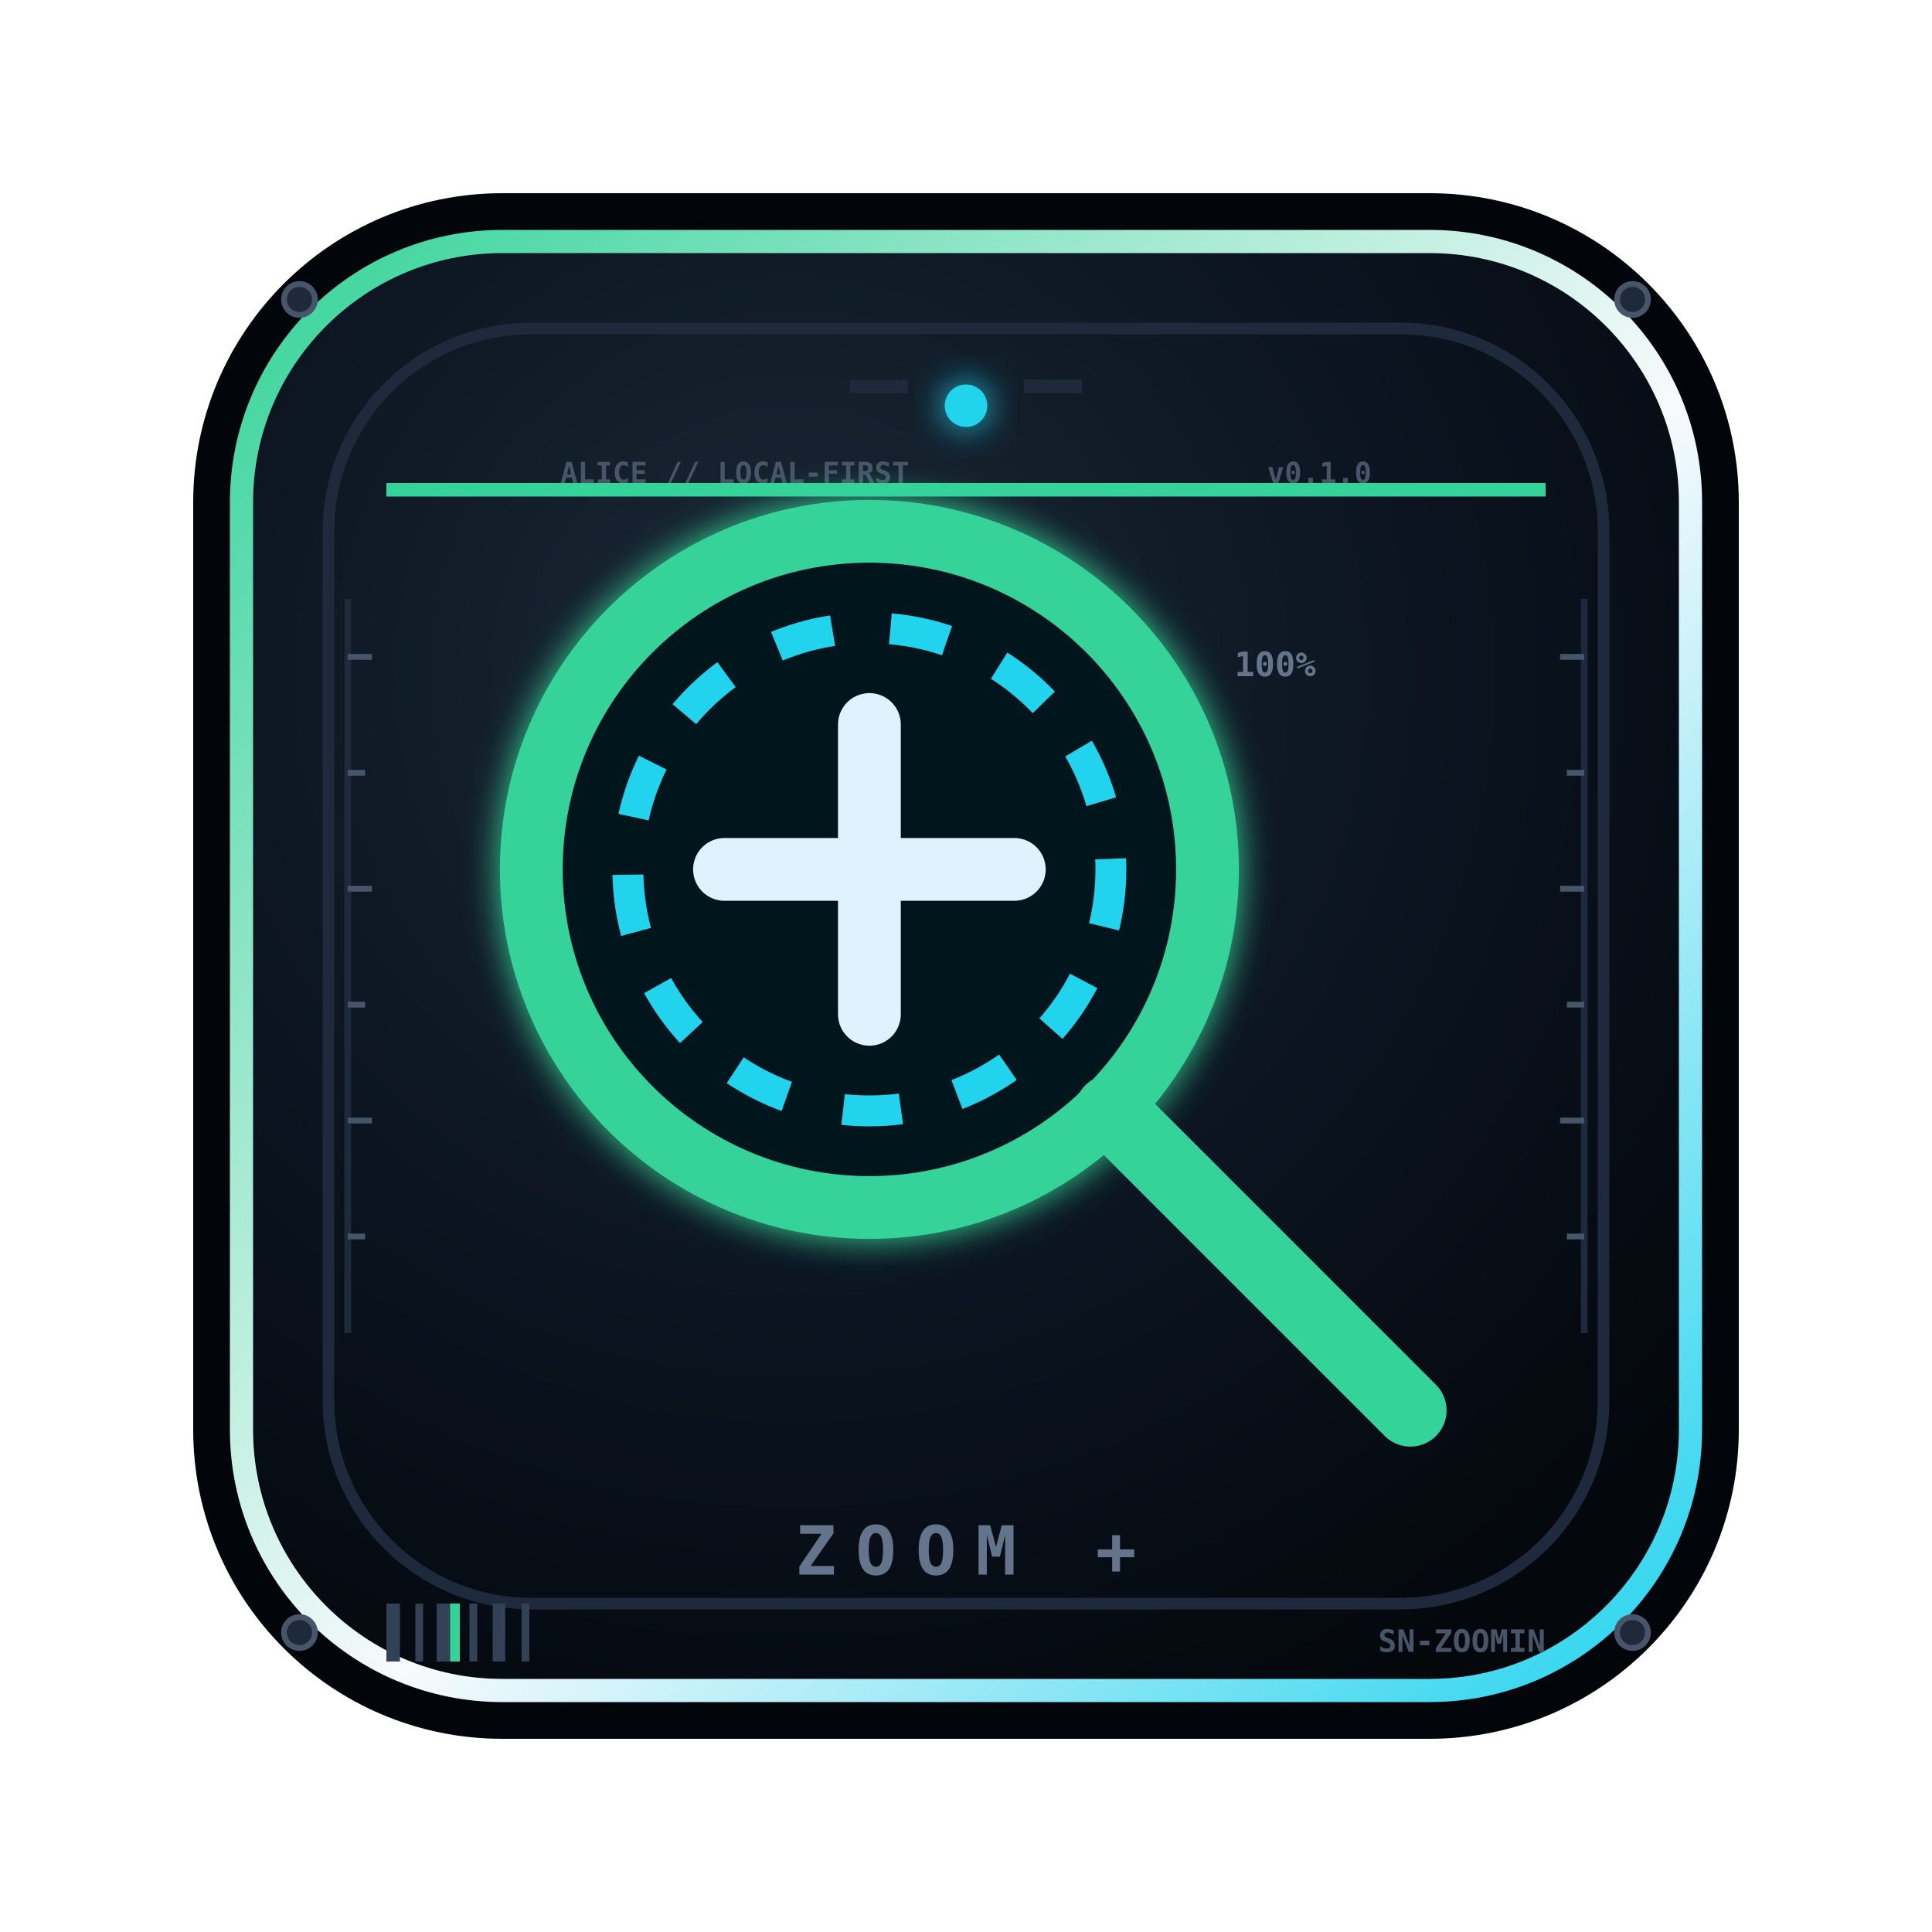
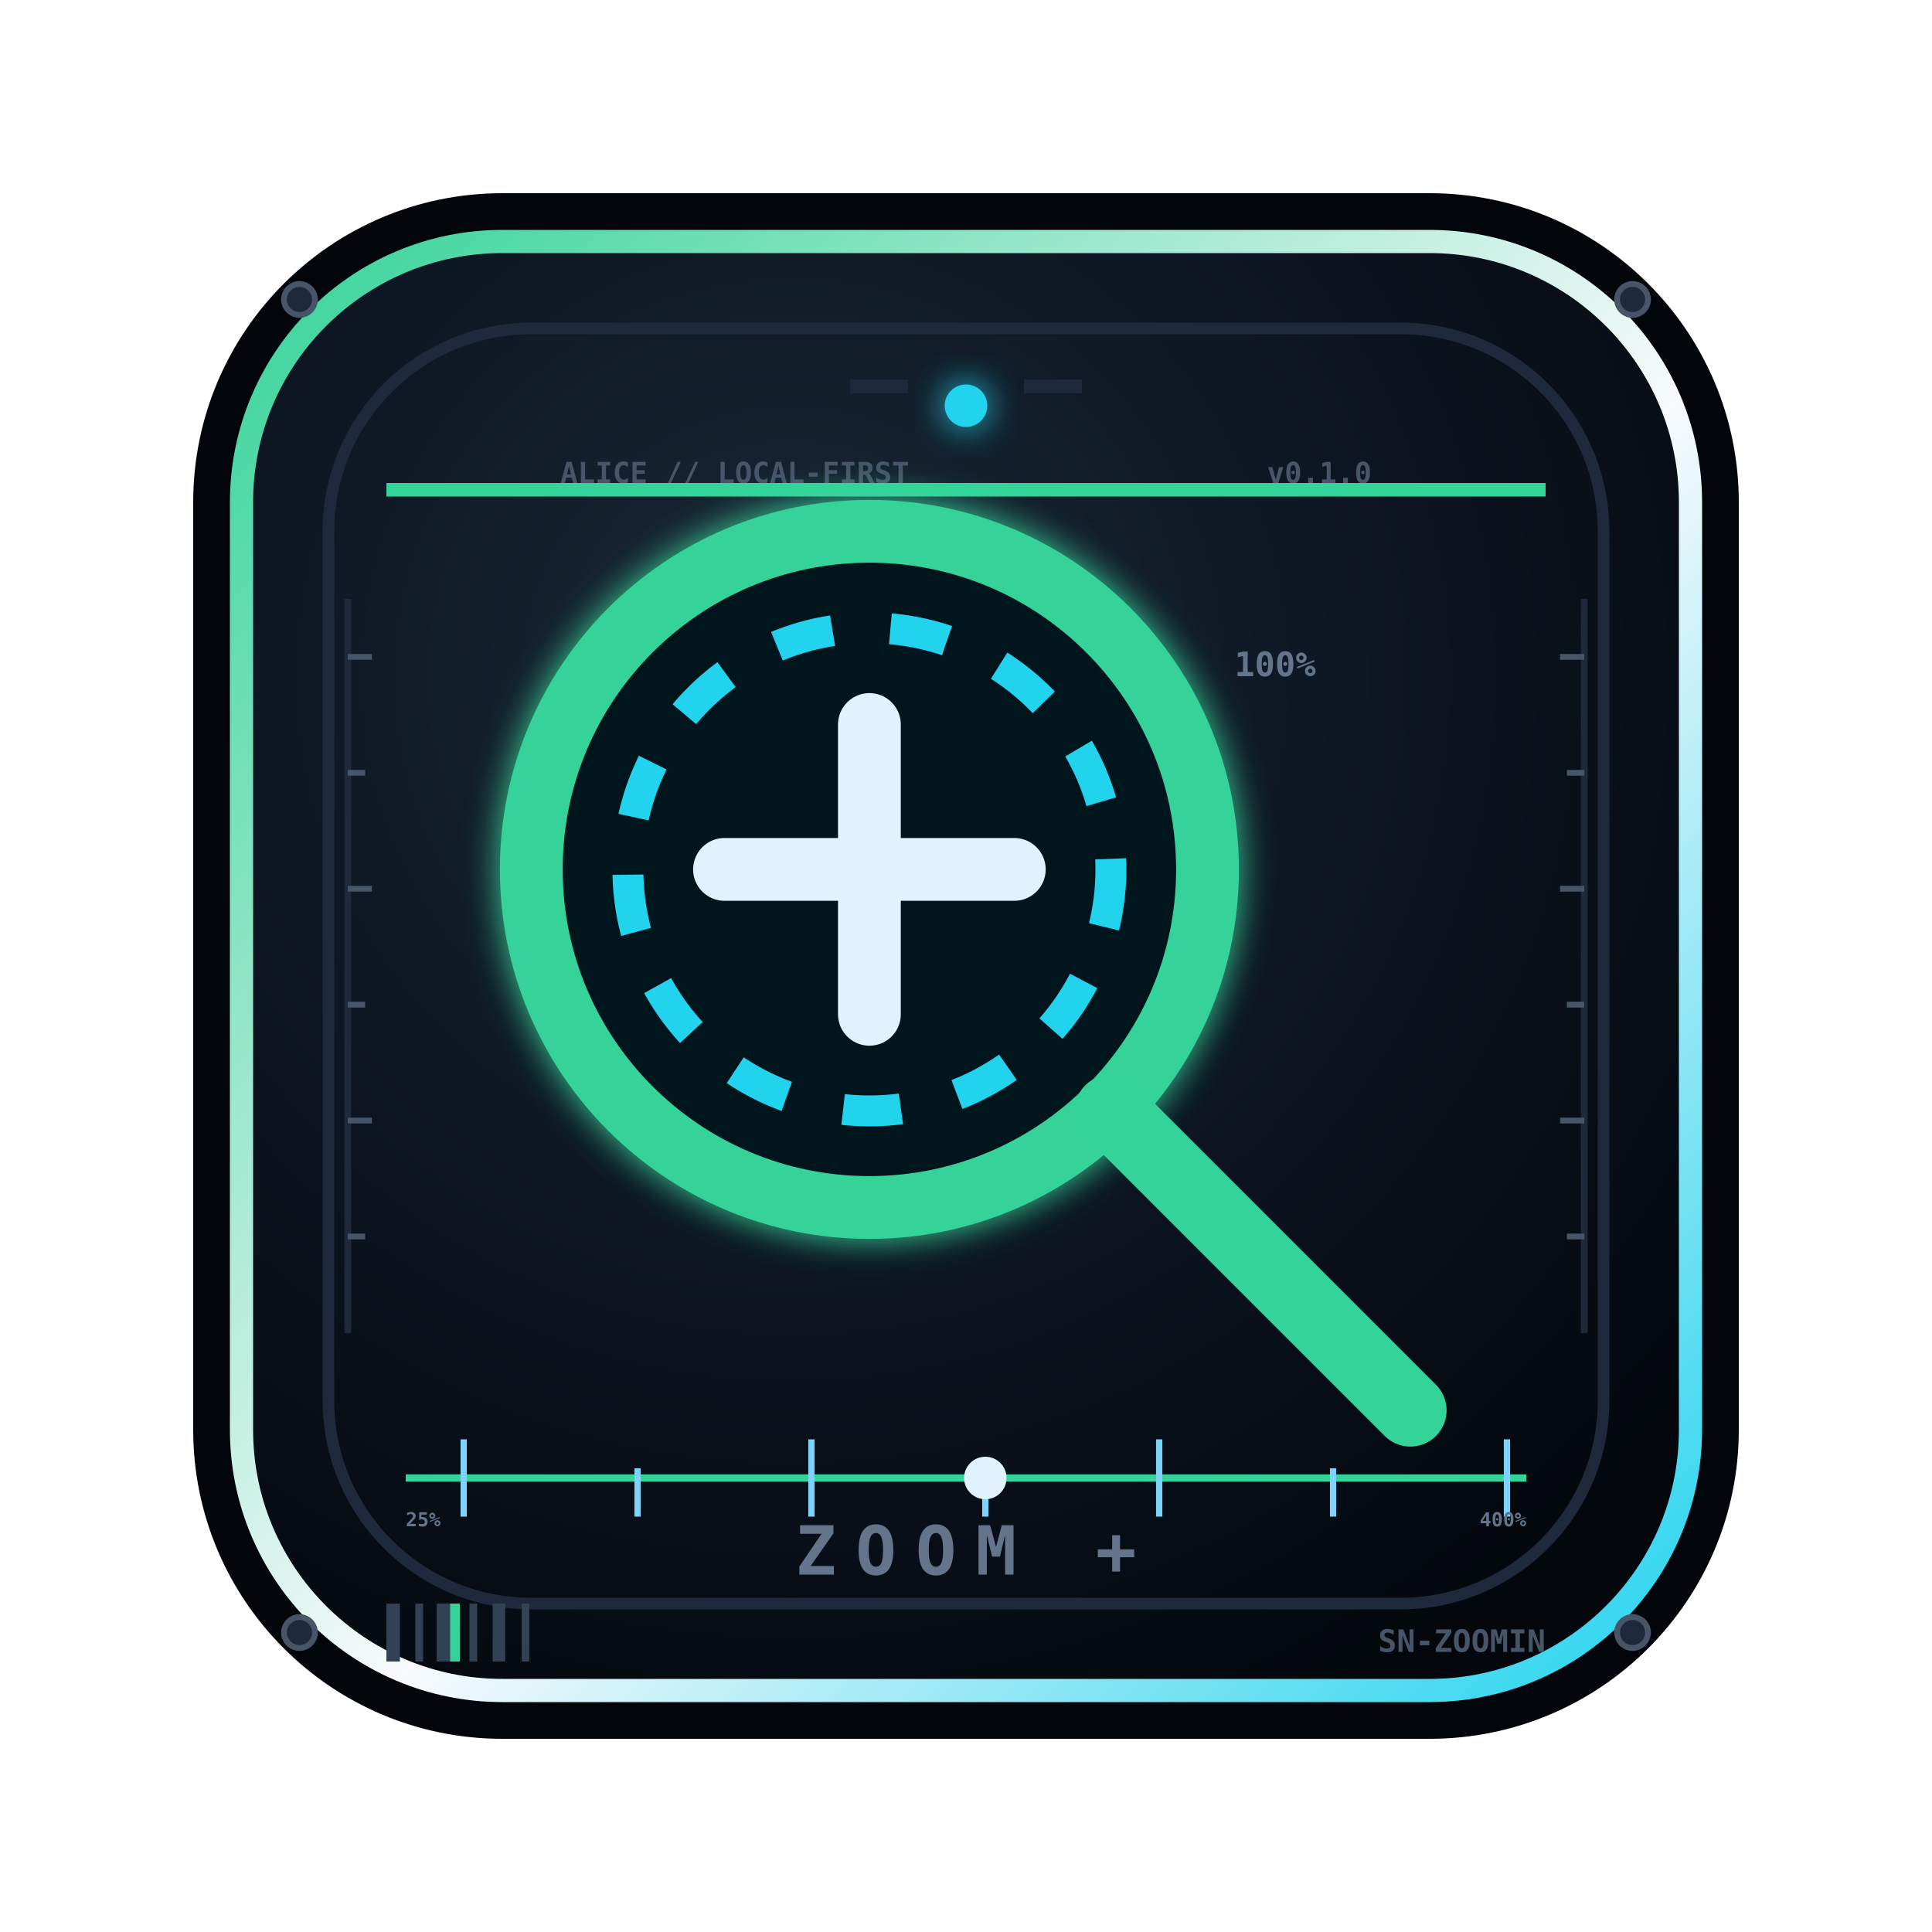
<svg xmlns="http://www.w3.org/2000/svg" viewBox="0 0 200 200" role="img" aria-label="Acercar vista">
  <style>
    .zoomin-dash{animation:zoominDash 2.8s linear infinite}.zoomin-blink{animation:zoominBlink 1.6s steps(2,end) infinite}.zoomin-blink2{animation:zoominBlink 2.3s steps(2,end) .5s infinite}.zoomin-scan{animation:zoominScan 4.2s ease-in-out infinite}.zoomin-spin{transform-box:fill-box;transform-origin:50% 50%;animation:zoominSpin 16s linear infinite}
    @keyframes zoominDash{to{stroke-dashoffset:-26}}@keyframes zoominBlink{50%{opacity:.25}}
    @keyframes zoominScan{0%,100%{y:50px;opacity:.06}50%{y:140px;opacity:.4}}
    @keyframes zoominSpin{to{transform:rotate(360deg)}}
    @media(prefers-reduced-motion:reduce){.zoomin-dash,.zoomin-blink,.zoomin-blink2,.zoomin-scan,.zoomin-spin{animation:none}}
  </style>
  <defs>
    <radialGradient id="zoomin-plate" cx="38%" cy="30%" r="80%">
      <stop stop-color="#1b2836" />
      <stop offset=".55" stop-color="#0b1420" />
      <stop offset="1" stop-color="#04080d" />
    </radialGradient>
    <linearGradient id="zoomin-ga" x1="0" y1="0" x2="1" y2="1">
      <stop stop-color="#34d399" />
      <stop offset=".55" stop-color="#f8fafc" />
      <stop offset="1" stop-color="#22d3ee" />
    </linearGradient>
    <linearGradient id="zoomin-gb" x1="0" x2="1">
      <stop stop-color="#22d3ee" />
      <stop offset="1" stop-color="#34d399" />
    </linearGradient>
    <linearGradient id="zoomin-metal" x1="0" y1="0" x2="1" y2="1">
      <stop stop-color="#94a3b8" />
      <stop offset=".35" stop-color="#334155" />
      <stop offset=".7" stop-color="#111827" />
      <stop offset="1" stop-color="#020617" />
    </linearGradient>
    <linearGradient id="zoomin-screen-bg" x1="0" y1="0" x2="0" y2="1">
      <stop stop-color="#06121d" />
      <stop offset="1" stop-color="#02070e" />
    </linearGradient>
    <radialGradient id="zoomin-halo">
      <stop stop-color="#fff" />
      <stop offset=".2" stop-color="#34d399" />
      <stop offset=".7" stop-color="#22d3ee" />
      <stop offset="1" stop-color="#07111d" />
    </radialGradient>
    <filter id="zoomin-shadow" x="-45%" y="-45%" width="190%" height="200%">
      <feDropShadow dx="0" dy="4" stdDeviation="2.6" flood-color="#000" flood-opacity=".85" />
    </filter>
    <filter id="zoomin-glow" x="-70%" y="-70%" width="240%" height="240%">
      <feGaussianBlur stdDeviation="1.8" result="b" />
      <feMerge>
        <feMergeNode in="b" />
        <feMergeNode in="SourceGraphic" />
      </feMerge>
    </filter>
  </defs>
  <rect x="20" y="20" width="160" height="160" rx="32" fill="#02050a" />
  <rect x="25" y="25" width="150" height="150" rx="27" fill="url(#zoomin-plate)" stroke="url(#zoomin-ga)" stroke-width="2.4" />
  <rect x="34" y="34" width="132" height="132" rx="21" fill="none" stroke="#1e293b" stroke-width="1.2" />
  <g fill="#1e293b" stroke="#475569" stroke-width=".6">
    <circle cx="31" cy="31" r="1.6" />
    <circle cx="169" cy="31" r="1.6" />
    <circle cx="31" cy="169" r="1.6" />
    <circle cx="169" cy="169" r="1.6" />
  </g>
  <path d="M88 40h6M106 40h6" stroke="#1e293b" stroke-width="1.4" />
  <g font-family="Consolas,monospace" font-weight="900">
    <text x="58" y="50" fill="#475569" font-size="3">ALICE // LOCAL-FIRST</text>
    <text x="142" y="50" fill="#475569" font-size="3" text-anchor="end">v0.1.0</text>
  </g>
  <path d="M36 62v76M164 62v76" stroke="#1e293b" stroke-width=".7" />
  <path d="M36 68h2.5M36 80h1.8M36 92h2.5M36 104h1.8M36 116h2.5M36 128h1.8M164 68h-2.5M164 80h-1.8M164 92h-2.5M164 104h-1.8M164 116h-2.5M164 128h-1.8" stroke="#475569" stroke-width=".6" />
  <circle class="zoomin-blink" cx="100" cy="42" r="2.2" fill="#22d3ee" filter="url(#zoomin-glow)" />
  <circle cx="90" cy="90" r="35" fill="#06131f" stroke="#34d399" stroke-width="6.5" filter="url(#zoomin-glow)" />
  <circle class="zoomin-dash" cx="90" cy="90" r="25" fill="none" stroke="#22d3ee" stroke-width="3.2" stroke-dasharray="6 6" />
  <path d="M90 75v30M75 90h30" stroke="#e0f2fe" stroke-width="6.5" stroke-linecap="round" />
  <path d="M115 115l31 31" stroke="#34d399" stroke-width="7.5" stroke-linecap="round" />
  <g font-family="Consolas,monospace" font-weight="900">
    <text x="132" y="70" fill="#64748b" font-size="3.5" text-anchor="middle">100%</text>
  </g>
+   <g aria-label="Escala de acercamiento" font-family="Consolas,monospace" font-weight="900">
+     <path d="M42 153h116" stroke="#34d399" stroke-width=".75" />
+     <g stroke="#7dd3fc" stroke-width=".65">
+       <path d="M48 149v8m18-5v5m18-8v8m18-5v5m18-8v8m18-5v5m18-8v8" />
+     </g>
+     <text x="42" y="158" fill="#64748b" font-size="2">25%</text>
+     <text x="158" y="158" fill="#64748b" font-size="2" text-anchor="end">400%</text>
+     <circle cx="102" cy="153" r="2.2" fill="#e0f2fe" />
+   </g>
  <rect class="zoomin-scan" x="40" y="50" width="120" height="1.4" fill="#34d399" />
  <g fill="#334155">
    <rect x="40" y="166" width="1.4" height="6" />
    <rect x="43" y="166" width=".8" height="6" />
    <rect x="45.2" y="166" width="1.8" height="6" />
    <rect x="48.6" y="166" width=".8" height="6" />
    <rect x="51" y="166" width="1.3" height="6" />
    <rect x="54" y="166" width=".8" height="6" />
  </g>
  <rect x="46.6" y="166" width="1" height="6" fill="#34d399" />
  <g font-family="Consolas,monospace" font-weight="900">
    <text x="160" y="171" fill="#475569" font-size="3.2" text-anchor="end">SN-ZOOMIN</text>
  </g>
  <g font-family="Consolas,monospace" font-weight="900">
    <text x="100" y="163" fill="#64748b" font-size="7" text-anchor="middle" letter-spacing="2">ZOOM +</text>
  </g>
</svg>
